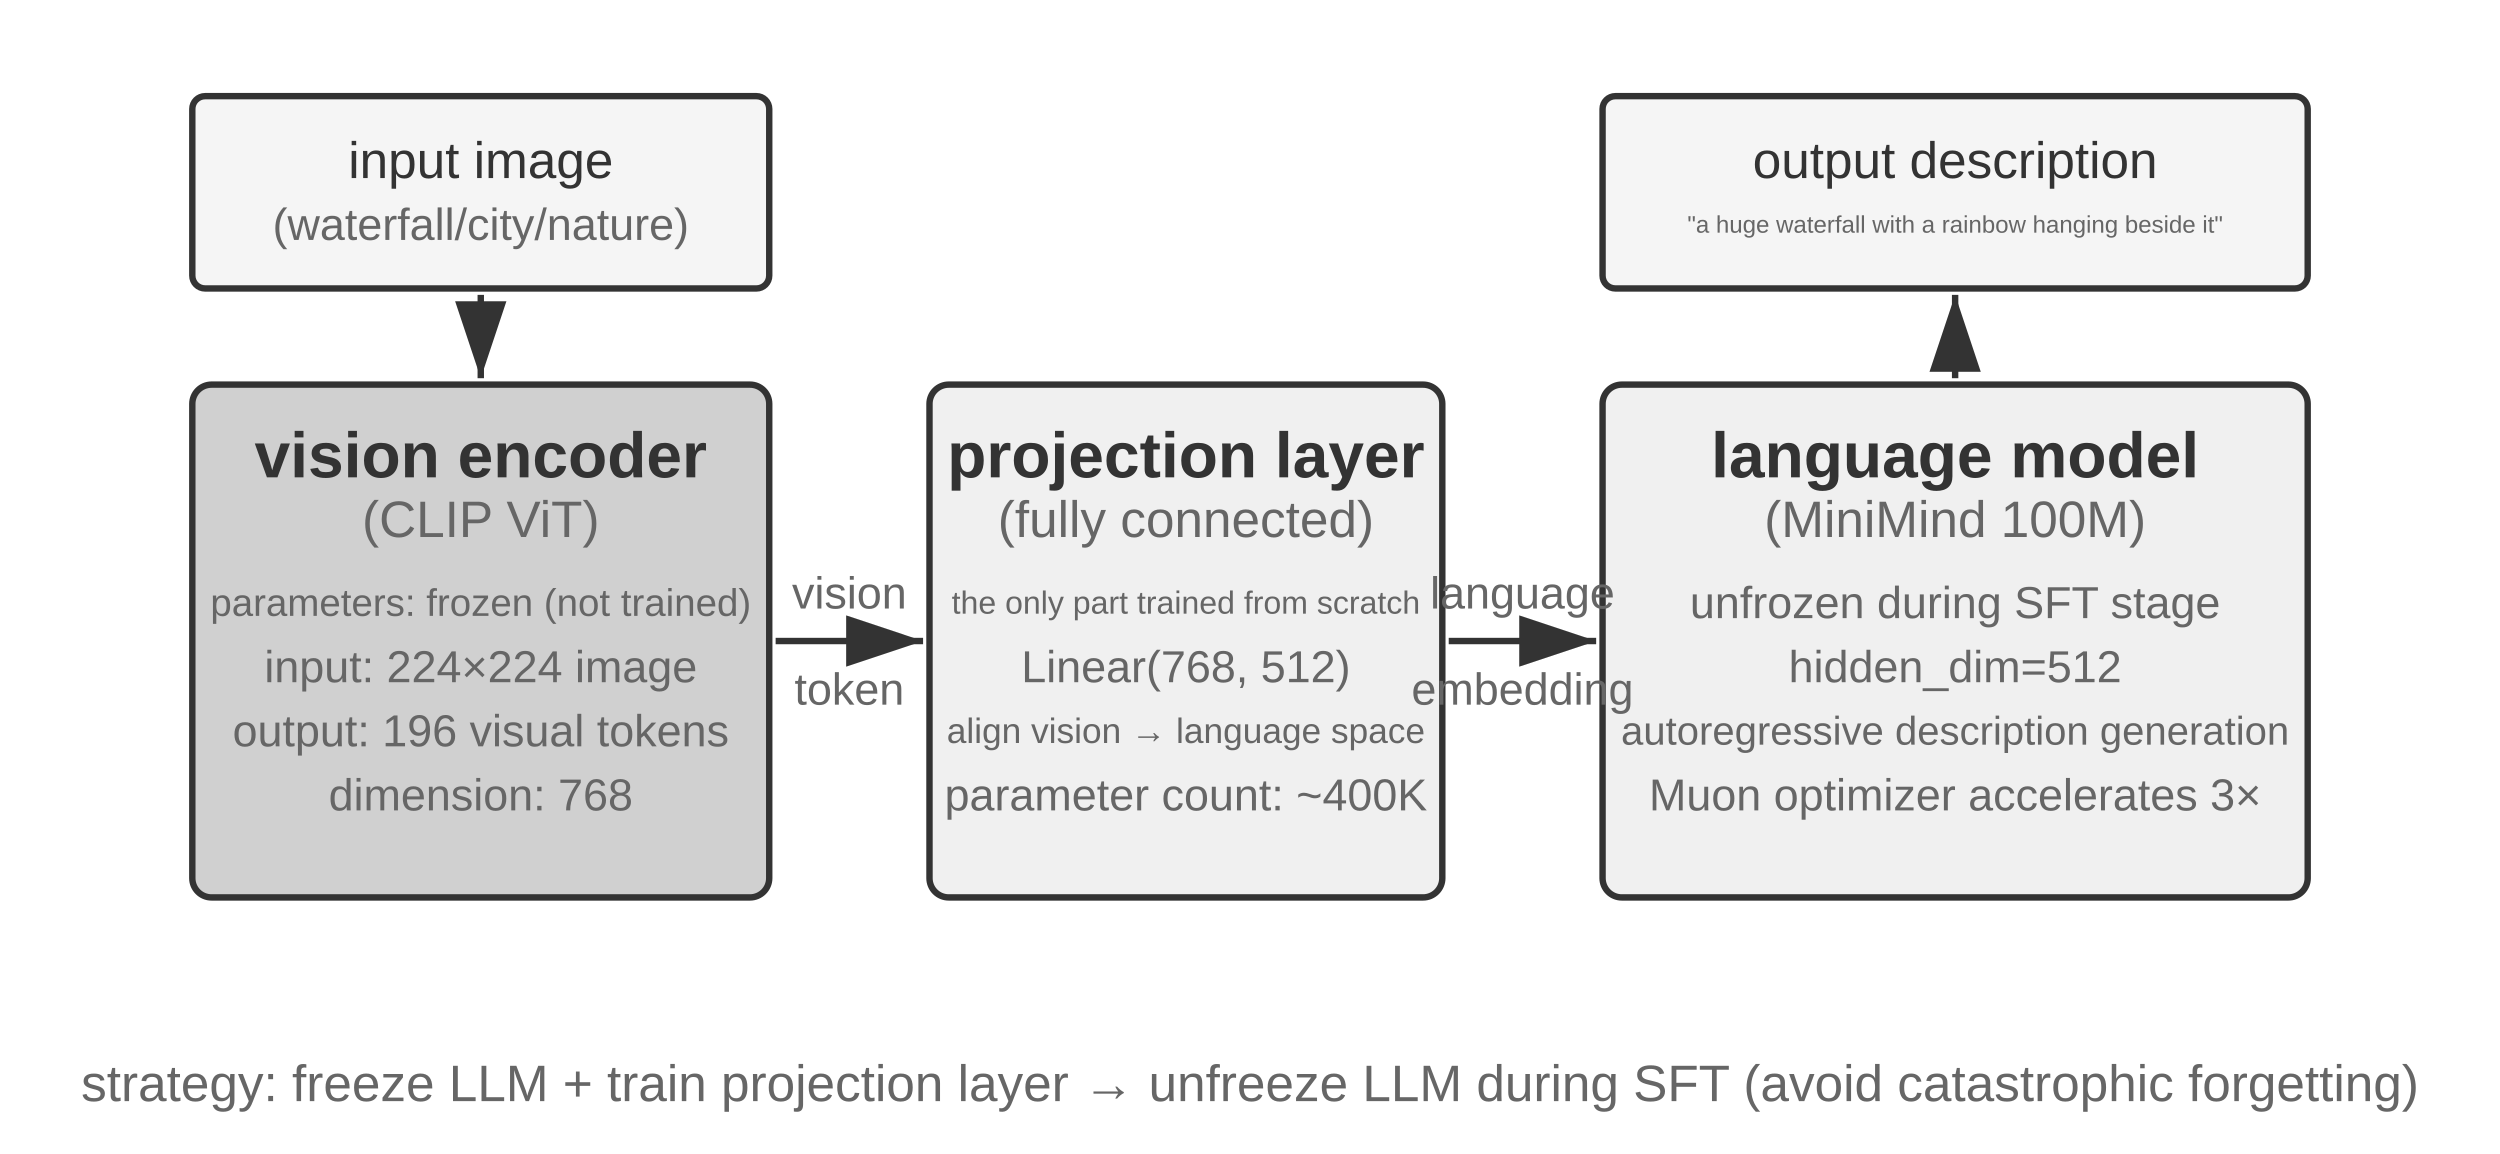
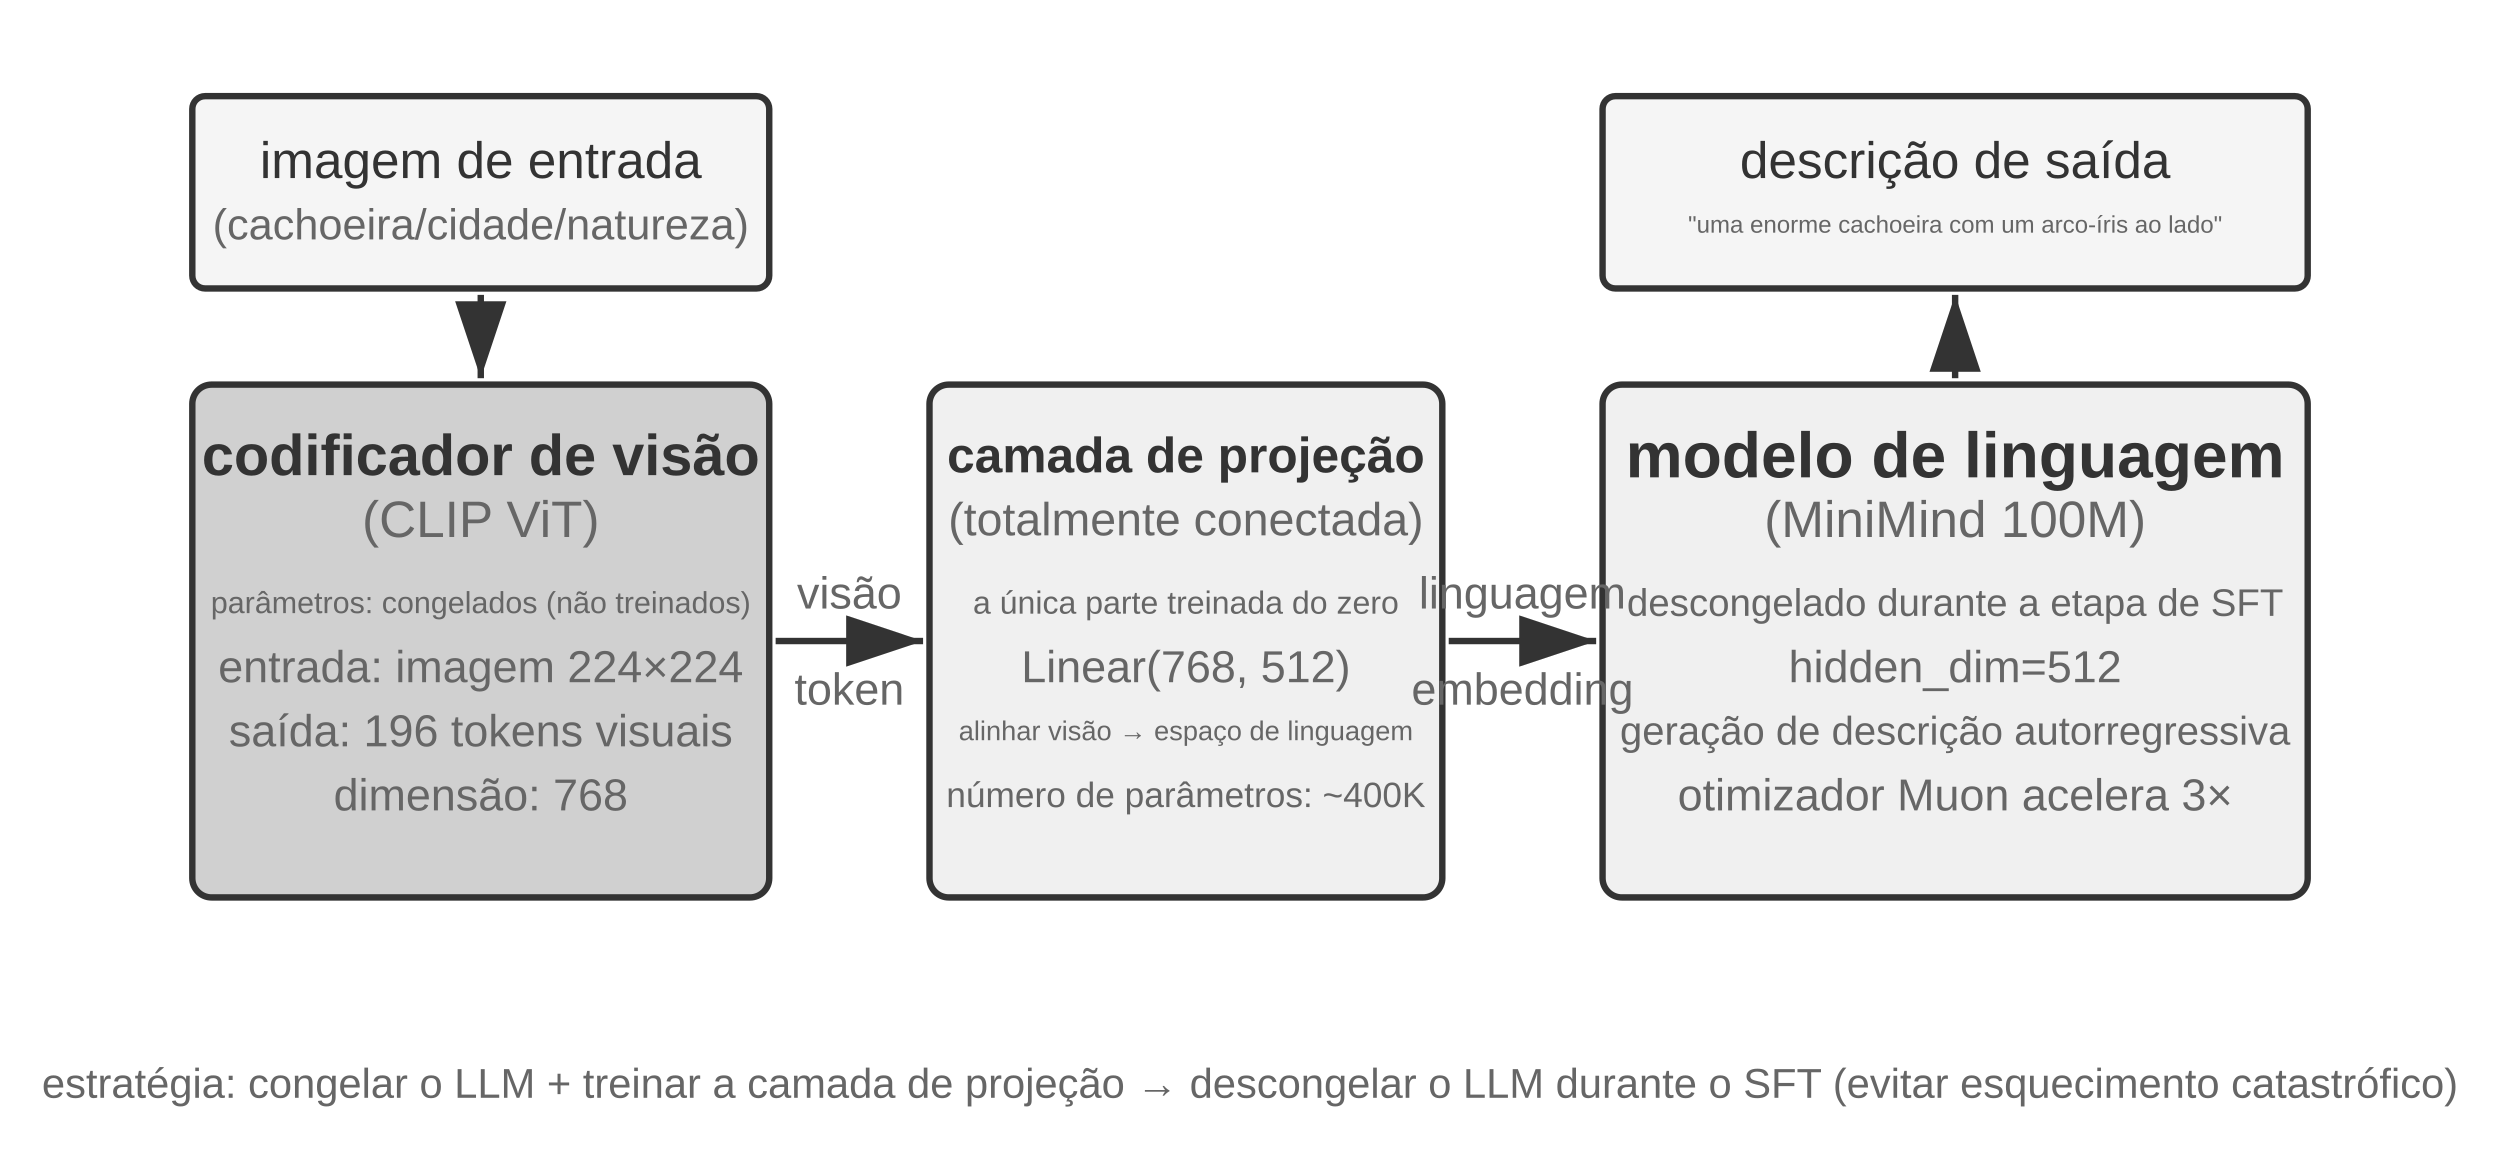
<svg xmlns="http://www.w3.org/2000/svg" viewBox="0 40 780 360" width="780" height="360" style="background:#ffffff">
  <defs>
    <marker id="ah" markerWidth="12" markerHeight="8" refX="12" refY="4" orient="auto">
      <polygon points="0 0, 12 4, 0 8" fill="#333333" />
    </marker>
    <marker id="ah-light" markerWidth="12" markerHeight="8" refX="12" refY="4" orient="auto">
      <polygon points="0 0, 12 4, 0 8" fill="#999999" />
    </marker>
  </defs>
  <rect x="60" y="160" width="180" height="160" rx="6" fill="#d0d0d0" stroke="#333333" stroke-width="2" />
-   <text x="150" y="182" font-family="Arial, 'Helvetica Neue', Helvetica, 'PingFang SC', 'Microsoft YaHei', sans-serif" font-size="20" fill="#333333" text-anchor="middle" dominant-baseline="central" font-weight="bold">vision encoder</text>
+   <text x="150" y="182" font-family="Arial, 'Helvetica Neue', Helvetica, 'PingFang SC', 'Microsoft YaHei', sans-serif" font-size="18" fill="#333333" text-anchor="middle" dominant-baseline="central" font-weight="bold">codificador de visão</text>
  <text x="150" y="202" font-family="Arial, 'Helvetica Neue', Helvetica, 'PingFang SC', 'Microsoft YaHei', sans-serif" font-size="16" fill="#666666" text-anchor="middle" dominant-baseline="central" font-weight="normal">(CLIP ViT)</text>
-   <text x="150" y="228" font-family="Arial, 'Helvetica Neue', Helvetica, 'PingFang SC', 'Microsoft YaHei', sans-serif" font-size="12" fill="#666666" text-anchor="middle" dominant-baseline="central" font-weight="normal">parameters: frozen (not trained)</text>
-   <text x="150" y="248" font-family="Arial, 'Helvetica Neue', Helvetica, 'PingFang SC', 'Microsoft YaHei', sans-serif" font-size="14" fill="#666666" text-anchor="middle" dominant-baseline="central" font-weight="normal">input: 224×224 image</text>
-   <text x="150" y="268" font-family="Arial, 'Helvetica Neue', Helvetica, 'PingFang SC', 'Microsoft YaHei', sans-serif" font-size="14" fill="#666666" text-anchor="middle" dominant-baseline="central" font-weight="normal">output: 196 visual tokens</text>
-   <text x="150" y="288" font-family="Arial, 'Helvetica Neue', Helvetica, 'PingFang SC', 'Microsoft YaHei', sans-serif" font-size="14" fill="#666666" text-anchor="middle" dominant-baseline="central" font-weight="normal">dimension: 768</text>
+   <text x="150" y="228" font-family="Arial, 'Helvetica Neue', Helvetica, 'PingFang SC', 'Microsoft YaHei', sans-serif" font-size="9.5" fill="#666666" text-anchor="middle" dominant-baseline="central" font-weight="normal">parâmetros: congelados (não treinados)</text>
+   <text x="150" y="248" font-family="Arial, 'Helvetica Neue', Helvetica, 'PingFang SC', 'Microsoft YaHei', sans-serif" font-size="14" fill="#666666" text-anchor="middle" dominant-baseline="central" font-weight="normal">entrada: imagem 224×224</text>
+   <text x="150" y="268" font-family="Arial, 'Helvetica Neue', Helvetica, 'PingFang SC', 'Microsoft YaHei', sans-serif" font-size="14" fill="#666666" text-anchor="middle" dominant-baseline="central" font-weight="normal">saída: 196 tokens visuais</text>
+   <text x="150" y="288" font-family="Arial, 'Helvetica Neue', Helvetica, 'PingFang SC', 'Microsoft YaHei', sans-serif" font-size="14" fill="#666666" text-anchor="middle" dominant-baseline="central" font-weight="normal">dimensão: 768</text>
  <rect x="290" y="160" width="160" height="160" rx="6" fill="#f0f0f0" stroke="#333333" stroke-width="2" />
-   <text x="370" y="182" font-family="Arial, 'Helvetica Neue', Helvetica, 'PingFang SC', 'Microsoft YaHei', sans-serif" font-size="20" fill="#333333" text-anchor="middle" dominant-baseline="central" font-weight="bold">projection layer</text>
-   <text x="370" y="202" font-family="Arial, 'Helvetica Neue', Helvetica, 'PingFang SC', 'Microsoft YaHei', sans-serif" font-size="16" fill="#666666" text-anchor="middle" dominant-baseline="central" font-weight="normal">(fully connected)</text>
-   <text x="370" y="228" font-family="Arial, 'Helvetica Neue', Helvetica, 'PingFang SC', 'Microsoft YaHei', sans-serif" font-size="10" fill="#666666" text-anchor="middle" dominant-baseline="central" font-weight="normal">the only part trained from scratch</text>
+   <text x="370" y="182" font-family="Arial, 'Helvetica Neue', Helvetica, 'PingFang SC', 'Microsoft YaHei', sans-serif" font-size="15.5" fill="#333333" text-anchor="middle" dominant-baseline="central" font-weight="bold">camada de projeção</text>
+   <text x="370" y="202" font-family="Arial, 'Helvetica Neue', Helvetica, 'PingFang SC', 'Microsoft YaHei', sans-serif" font-size="14.5" fill="#666666" text-anchor="middle" dominant-baseline="central" font-weight="normal">(totalmente conectada)</text>
+   <text x="370" y="228" font-family="Arial, 'Helvetica Neue', Helvetica, 'PingFang SC', 'Microsoft YaHei', sans-serif" font-size="10" fill="#666666" text-anchor="middle" dominant-baseline="central" font-weight="normal">a única parte treinada do zero</text>
  <text x="370" y="248" font-family="Arial, 'Helvetica Neue', Helvetica, 'PingFang SC', 'Microsoft YaHei', sans-serif" font-size="14" fill="#666666" text-anchor="middle" dominant-baseline="central" font-weight="normal">Linear(768, 512)</text>
-   <text x="370" y="268" font-family="Arial, 'Helvetica Neue', Helvetica, 'PingFang SC', 'Microsoft YaHei', sans-serif" font-size="11" fill="#666666" text-anchor="middle" dominant-baseline="central" font-weight="normal">align vision → language space</text>
-   <text x="370" y="288" font-family="Arial, 'Helvetica Neue', Helvetica, 'PingFang SC', 'Microsoft YaHei', sans-serif" font-size="14" fill="#666666" text-anchor="middle" dominant-baseline="central" font-weight="normal">parameter count: ~400K</text>
+   <text x="370" y="268" font-family="Arial, 'Helvetica Neue', Helvetica, 'PingFang SC', 'Microsoft YaHei', sans-serif" font-size="8.5" fill="#666666" text-anchor="middle" dominant-baseline="central" font-weight="normal">alinhar visão → espaço de linguagem</text>
+   <text x="370" y="288" font-family="Arial, 'Helvetica Neue', Helvetica, 'PingFang SC', 'Microsoft YaHei', sans-serif" font-size="11" fill="#666666" text-anchor="middle" dominant-baseline="central" font-weight="normal">número de parâmetros: ~400K</text>
  <rect x="500" y="160" width="220" height="160" rx="6" fill="#f0f0f0" stroke="#333333" stroke-width="2" />
-   <text x="610" y="182" font-family="Arial, 'Helvetica Neue', Helvetica, 'PingFang SC', 'Microsoft YaHei', sans-serif" font-size="20" fill="#333333" text-anchor="middle" dominant-baseline="central" font-weight="bold">language model</text>
+   <text x="610" y="182" font-family="Arial, 'Helvetica Neue', Helvetica, 'PingFang SC', 'Microsoft YaHei', sans-serif" font-size="20" fill="#333333" text-anchor="middle" dominant-baseline="central" font-weight="bold">modelo de linguagem</text>
  <text x="610" y="202" font-family="Arial, 'Helvetica Neue', Helvetica, 'PingFang SC', 'Microsoft YaHei', sans-serif" font-size="16" fill="#666666" text-anchor="middle" dominant-baseline="central" font-weight="normal">(MiniMind 100M)</text>
-   <text x="610" y="228" font-family="Arial, 'Helvetica Neue', Helvetica, 'PingFang SC', 'Microsoft YaHei', sans-serif" font-size="14" fill="#666666" text-anchor="middle" dominant-baseline="central" font-weight="normal">unfrozen during SFT stage</text>
+   <text x="610" y="228" font-family="Arial, 'Helvetica Neue', Helvetica, 'PingFang SC', 'Microsoft YaHei', sans-serif" font-size="12" fill="#666666" text-anchor="middle" dominant-baseline="central" font-weight="normal">descongelado durante a etapa de SFT</text>
  <text x="610" y="248" font-family="Arial, 'Helvetica Neue', Helvetica, 'PingFang SC', 'Microsoft YaHei', sans-serif" font-size="14" fill="#666666" text-anchor="middle" dominant-baseline="central" font-weight="normal">hidden_dim=512</text>
-   <text x="610" y="268" font-family="Arial, 'Helvetica Neue', Helvetica, 'PingFang SC', 'Microsoft YaHei', sans-serif" font-size="12.5" fill="#666666" text-anchor="middle" dominant-baseline="central" font-weight="normal">autoregressive description generation</text>
-   <text x="610" y="288" font-family="Arial, 'Helvetica Neue', Helvetica, 'PingFang SC', 'Microsoft YaHei', sans-serif" font-size="14" fill="#666666" text-anchor="middle" dominant-baseline="central" font-weight="normal">Muon optimizer accelerates 3×</text>
+   <text x="610" y="268" font-family="Arial, 'Helvetica Neue', Helvetica, 'PingFang SC', 'Microsoft YaHei', sans-serif" font-size="12.5" fill="#666666" text-anchor="middle" dominant-baseline="central" font-weight="normal">geração de descrição autorregressiva</text>
+   <text x="610" y="288" font-family="Arial, 'Helvetica Neue', Helvetica, 'PingFang SC', 'Microsoft YaHei', sans-serif" font-size="14" fill="#666666" text-anchor="middle" dominant-baseline="central" font-weight="normal">otimizador Muon acelera 3×</text>
  <line x1="242" y1="240" x2="288" y2="240" stroke="#333333" stroke-width="2" marker-end="url(#ah)" />
  <line x1="452" y1="240" x2="498" y2="240" stroke="#333333" stroke-width="2" marker-end="url(#ah)" />
-   <text x="265" y="225" font-family="Arial, 'Helvetica Neue', Helvetica, 'PingFang SC', 'Microsoft YaHei', sans-serif" font-size="14" fill="#666666" text-anchor="middle" dominant-baseline="central" font-weight="normal">vision</text>
+   <text x="265" y="225" font-family="Arial, 'Helvetica Neue', Helvetica, 'PingFang SC', 'Microsoft YaHei', sans-serif" font-size="14" fill="#666666" text-anchor="middle" dominant-baseline="central" font-weight="normal">visão</text>
  <text x="265" y="255" font-family="Arial, 'Helvetica Neue', Helvetica, 'PingFang SC', 'Microsoft YaHei', sans-serif" font-size="14" fill="#666666" text-anchor="middle" dominant-baseline="central" font-weight="normal">token</text>
-   <text x="475" y="225" font-family="Arial, 'Helvetica Neue', Helvetica, 'PingFang SC', 'Microsoft YaHei', sans-serif" font-size="14" fill="#666666" text-anchor="middle" dominant-baseline="central" font-weight="normal">language</text>
+   <text x="475" y="225" font-family="Arial, 'Helvetica Neue', Helvetica, 'PingFang SC', 'Microsoft YaHei', sans-serif" font-size="14" fill="#666666" text-anchor="middle" dominant-baseline="central" font-weight="normal">linguagem</text>
  <text x="475" y="255" font-family="Arial, 'Helvetica Neue', Helvetica, 'PingFang SC', 'Microsoft YaHei', sans-serif" font-size="14" fill="#666666" text-anchor="middle" dominant-baseline="central" font-weight="normal">embedding</text>
  <rect x="60" y="70" width="180" height="60" rx="4" fill="#f5f5f5" stroke="#333333" stroke-width="2" />
-   <text x="150" y="90" font-family="Arial, 'Helvetica Neue', Helvetica, 'PingFang SC', 'Microsoft YaHei', sans-serif" font-size="16" fill="#333333" text-anchor="middle" dominant-baseline="central" font-weight="normal">input image</text>
-   <text x="150" y="110" font-family="Arial, 'Helvetica Neue', Helvetica, 'PingFang SC', 'Microsoft YaHei', sans-serif" font-size="14" fill="#666666" text-anchor="middle" dominant-baseline="central" font-weight="normal">(waterfall/city/nature)</text>
+   <text x="150" y="90" font-family="Arial, 'Helvetica Neue', Helvetica, 'PingFang SC', 'Microsoft YaHei', sans-serif" font-size="16" fill="#333333" text-anchor="middle" dominant-baseline="central" font-weight="normal">imagem de entrada</text>
+   <text x="150" y="110" font-family="Arial, 'Helvetica Neue', Helvetica, 'PingFang SC', 'Microsoft YaHei', sans-serif" font-size="13.5" fill="#666666" text-anchor="middle" dominant-baseline="central" font-weight="normal">(cachoeira/cidade/natureza)</text>
  <line x1="150" y1="132" x2="150" y2="158" stroke="#333333" stroke-width="2" marker-end="url(#ah)" />
  <rect x="500" y="70" width="220" height="60" rx="4" fill="#f5f5f5" stroke="#333333" stroke-width="2" />
-   <text x="610" y="90" font-family="Arial, 'Helvetica Neue', Helvetica, 'PingFang SC', 'Microsoft YaHei', sans-serif" font-size="16" fill="#333333" text-anchor="middle" dominant-baseline="central" font-weight="normal">output description</text>
-   <text x="610" y="110" font-family="Arial, 'Helvetica Neue', Helvetica, 'PingFang SC', 'Microsoft YaHei', sans-serif" font-size="7.5" fill="#666666" text-anchor="middle" dominant-baseline="central" font-weight="normal">"a huge waterfall with a rainbow hanging beside it"</text>
+   <text x="610" y="90" font-family="Arial, 'Helvetica Neue', Helvetica, 'PingFang SC', 'Microsoft YaHei', sans-serif" font-size="16" fill="#333333" text-anchor="middle" dominant-baseline="central" font-weight="normal">descrição de saída</text>
+   <text x="610" y="110" font-family="Arial, 'Helvetica Neue', Helvetica, 'PingFang SC', 'Microsoft YaHei', sans-serif" font-size="7.5" fill="#666666" text-anchor="middle" dominant-baseline="central" font-weight="normal">"uma enorme cachoeira com um arco-íris ao lado"</text>
  <line x1="610" y1="158" x2="610" y2="132" stroke="#333333" stroke-width="2" marker-end="url(#ah)" />
-   <text x="390" y="378" font-family="Arial, 'Helvetica Neue', Helvetica, 'PingFang SC', 'Microsoft YaHei', sans-serif" font-size="16" fill="#666666" text-anchor="middle" dominant-baseline="central" font-weight="normal">strategy: freeze LLM + train projection layer → unfreeze LLM during SFT (avoid catastrophic forgetting)</text>
+   <text x="390" y="378" font-family="Arial, 'Helvetica Neue', Helvetica, 'PingFang SC', 'Microsoft YaHei', sans-serif" font-size="13" fill="#666666" text-anchor="middle" dominant-baseline="central" font-weight="normal">estratégia: congelar o LLM + treinar a camada de projeção → descongelar o LLM durante o SFT (evitar esquecimento catastrófico)</text>
</svg>
